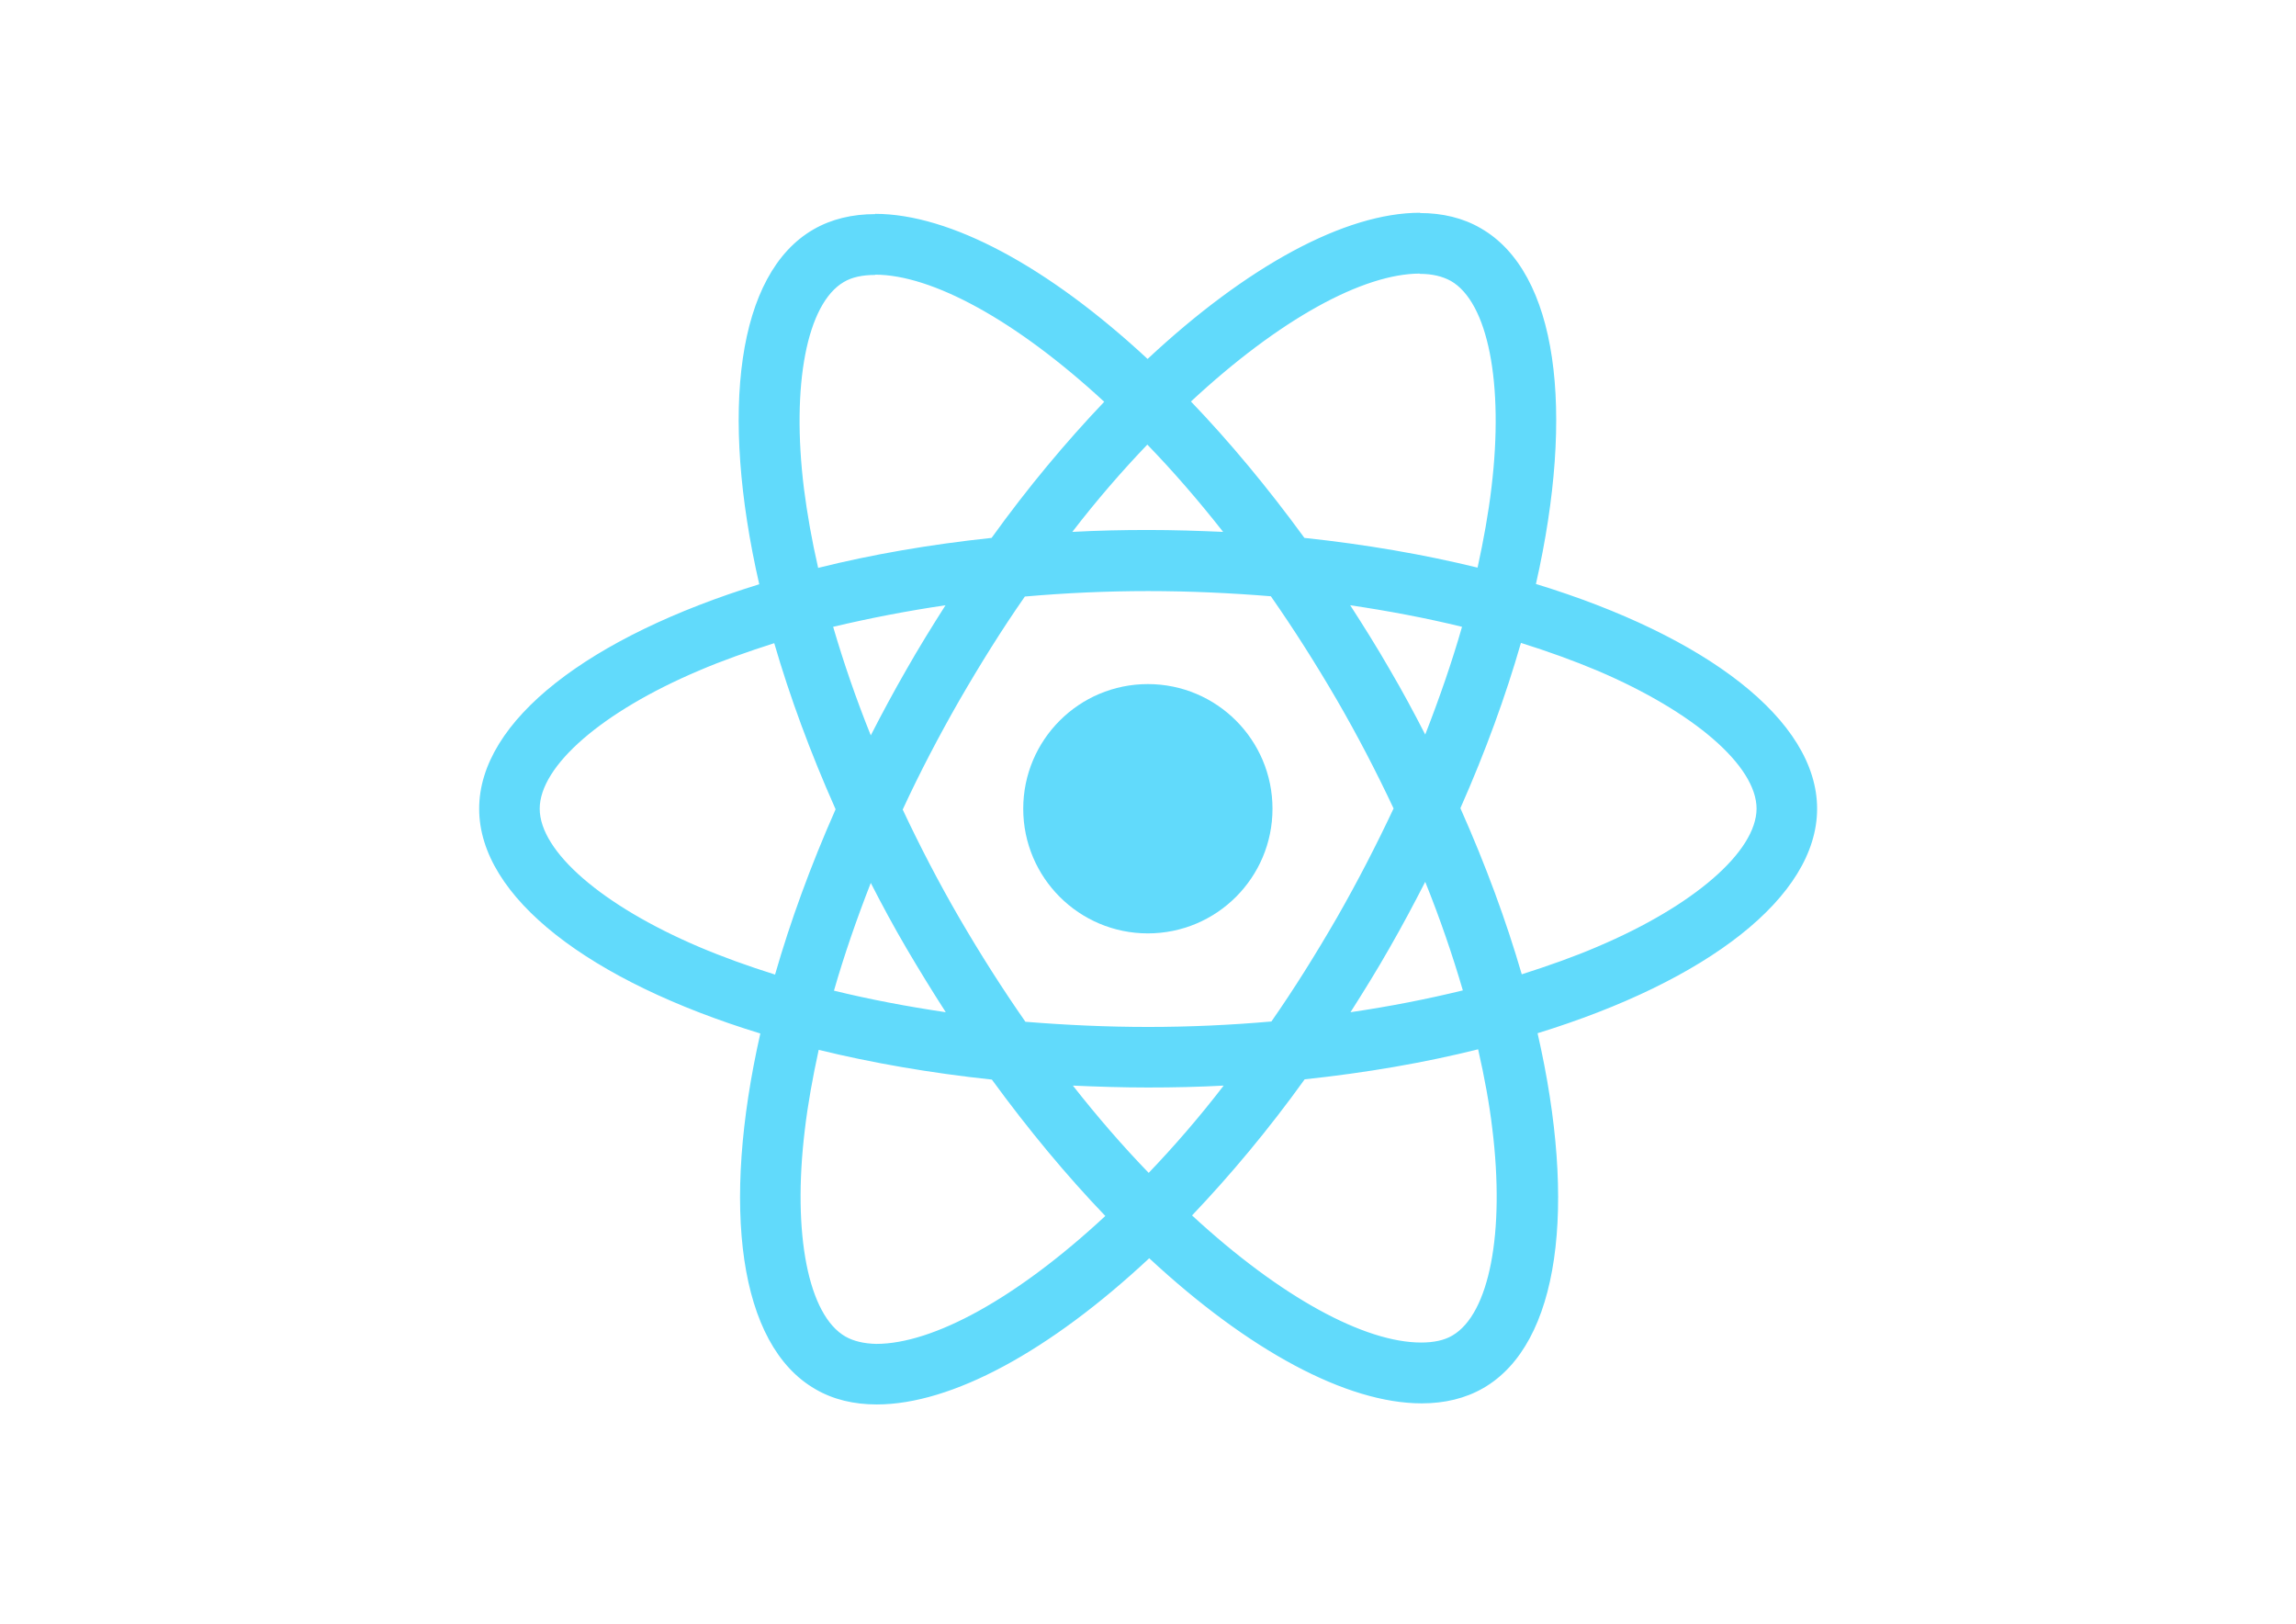
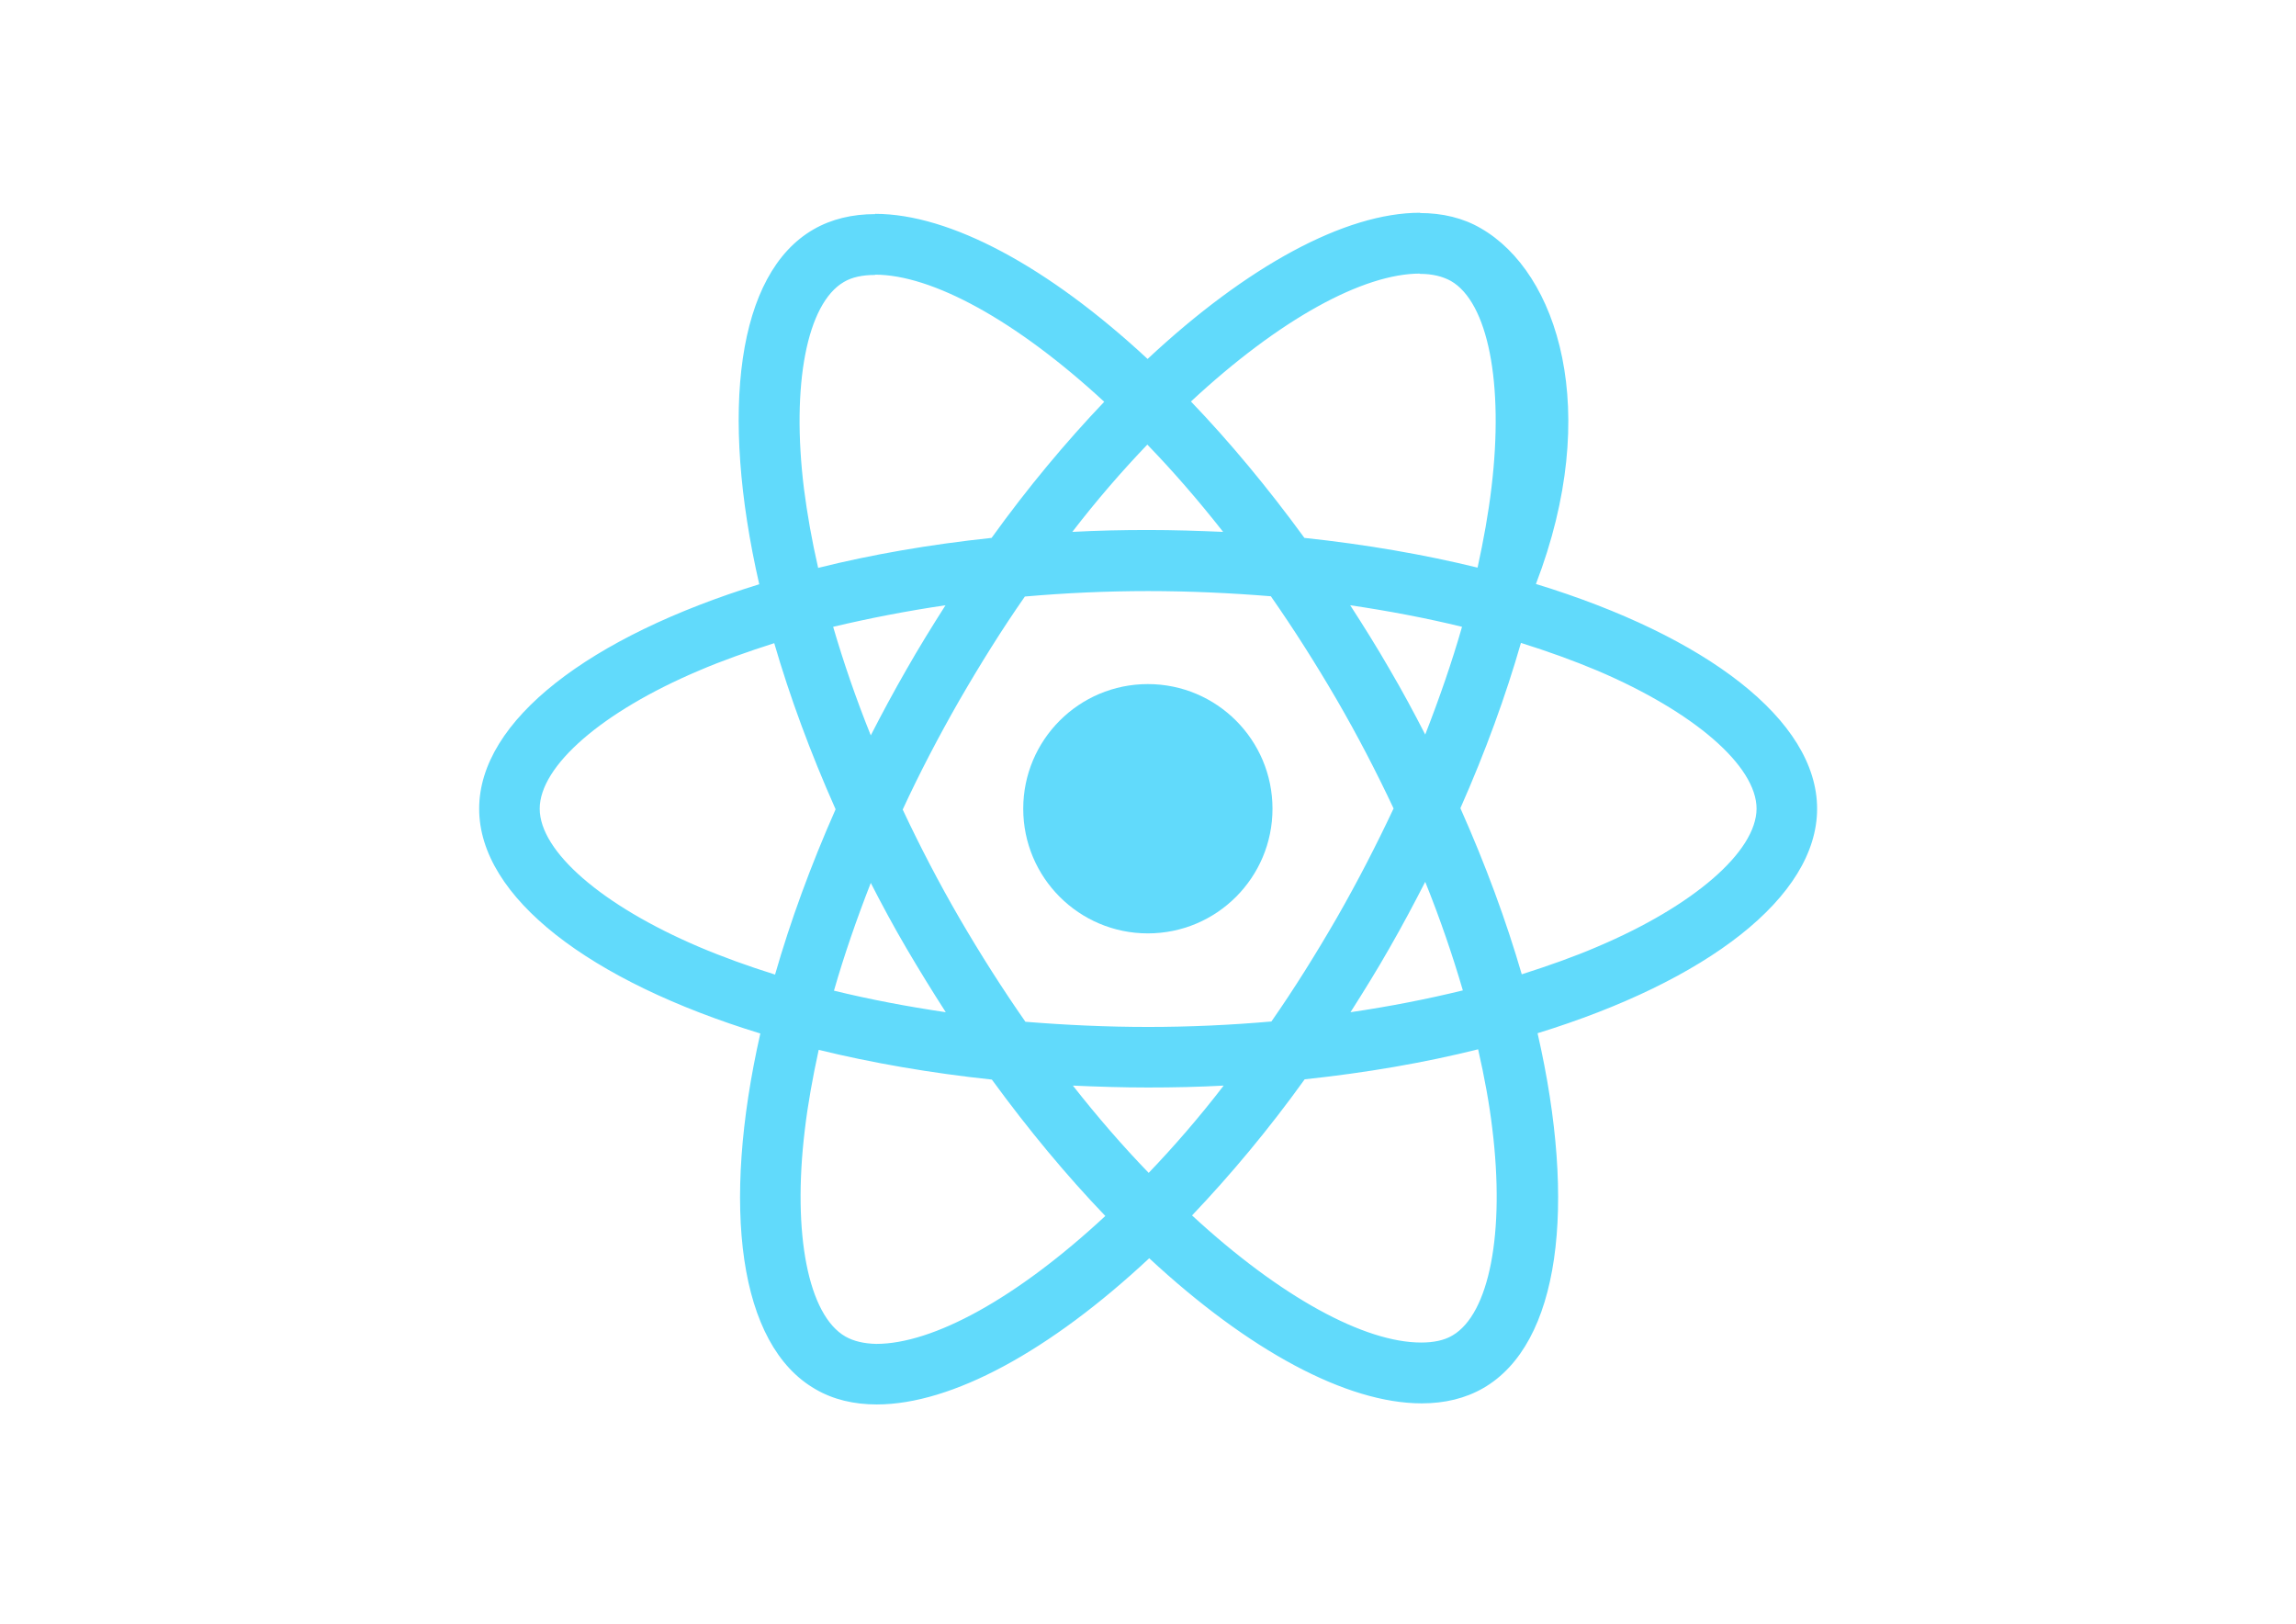
<svg xmlns="http://www.w3.org/2000/svg" viewBox="0 0 841.9 595.3">
  <g fill="#61DAFB">
-     <path d="M666.3 296.5c0-32.5-40.7-63.3-103.1-82.4 14.4-63.6 8-114.2-20.2-130.4-6.5-3.8-14.1-5.6-22.4-5.6v22.3c4.6 0 8.3.9 11.4 2.6 13.6 7.8 19.5 37.5 14.9 75.7-1.1 9.4-2.9 19.3-5.1 29.4-19.6-4.8-41-8.5-63.5-10.9-13.5-18.5-27.5-35.3-41.6-50 32.6-30.3 63.2-46.9 84-46.9V78c-27.5 0-63.5 19.6-99.9 53.6-36.4-33.8-72.4-53.2-99.9-53.2v22.3c20.7 0 51.4 16.5 84 46.6-14 14.7-28 31.4-41.3 49.9-22.6 2.4-44 6.1-63.6 11-2.3-10-4-19.7-5.2-29-4.7-38.2 1.1-67.9 14.6-75.8 3-1.8 6.9-2.6 11.5-2.6V78.5c-8.4 0-16 1.8-22.6 5.6-28.1 16.2-34.4 66.7-19.9 130.1-62.2 19.2-102.7 49.9-102.7 82.3 0 32.5 40.7 63.3 103.1 82.4-14.4 63.6-8 114.2 20.2 130.4 6.5 3.8 14.1 5.6 22.5 5.6 27.5 0 63.5-19.6 99.9-53.6 36.4 33.8 72.4 53.2 99.9 53.2 8.4 0 16-1.8 22.6-5.6 28.1-16.2 34.4-66.7 19.9-130.1 62-19.1 102.5-49.9 102.5-82.3zm-130.2-66.7c-3.7 12.9-8.3 26.2-13.5 39.5-4.1-8-8.4-16-13.1-24-4.6-8-9.5-15.8-14.4-23.4 14.2 2.1 27.9 4.7 41 7.9zm-45.8 106.5c-7.8 13.5-15.8 26.3-24.1 38.2-14.9 1.3-30 2-45.2 2-15.1 0-30.2-.7-45-1.9-8.3-11.9-16.4-24.6-24.2-38-7.6-13.1-14.5-26.4-20.8-39.8 6.2-13.4 13.2-26.8 20.7-39.9 7.8-13.5 15.8-26.3 24.1-38.2 14.9-1.3 30-2 45.2-2 15.1 0 30.2.7 45 1.9 8.3 11.9 16.4 24.6 24.2 38 7.6 13.1 14.5 26.4 20.8 39.8-6.3 13.4-13.2 26.8-20.7 39.9zm32.3-13c5.4 13.4 10 26.8 13.8 39.8-13.1 3.2-26.9 5.9-41.2 8 4.9-7.7 9.8-15.6 14.4-23.7 4.6-8 8.9-16.1 13-24.1zM421.2 430c-9.3-9.6-18.6-20.3-27.8-32 9 .4 18.2.7 27.5.7 9.4 0 18.7-.2 27.8-.7-9 11.7-18.3 22.4-27.5 32zm-74.4-58.9c-14.2-2.1-27.9-4.7-41-7.9 3.7-12.9 8.3-26.2 13.5-39.5 4.1 8 8.4 16 13.1 24 4.7 8 9.5 15.8 14.4 23.4zM420.7 163c9.3 9.6 18.6 20.3 27.8 32-9-.4-18.2-.7-27.5-.7-9.4 0-18.7.2-27.8.7 9-11.7 18.3-22.4 27.5-32zm-74 58.9c-4.9 7.7-9.8 15.6-14.4 23.7-4.6 8-8.9 16-13 24-5.4-13.4-10-26.8-13.8-39.8 13.1-3.1 26.9-5.8 41.2-7.9zm-90.5 125.2c-35.4-15.1-58.3-34.9-58.3-50.6 0-15.7 22.9-35.6 58.3-50.6 8.6-3.7 18-7 27.7-10.1 5.7 19.6 13.2 40 22.5 60.9-9.2 20.8-16.6 41.1-22.2 60.6-9.9-3.1-19.3-6.5-28-10.2zM310 490c-13.6-7.8-19.5-37.5-14.9-75.7 1.1-9.4 2.9-19.3 5.1-29.4 19.6 4.8 41 8.5 63.5 10.9 13.5 18.5 27.5 35.3 41.6 50-32.6 30.3-63.2 46.9-84 46.9-4.5-.1-8.3-1-11.3-2.7zm237.2-76.2c4.7 38.2-1.1 67.9-14.6 75.8-3 1.8-6.9 2.6-11.5 2.6-20.7 0-51.4-16.5-84-46.6 14-14.7 28-31.4 41.3-49.9 22.6-2.4 44-6.1 63.6-11 2.3 10.1 4.1 19.8 5.2 29.1zm38.5-66.7c-8.6 3.7-18 7-27.7 10.1-5.7-19.6-13.2-40-22.5-60.9 9.2-20.8 16.6-41.1 22.2-60.6 9.9 3.1 19.3 6.5 28.1 10.2 35.4 15.1 58.3 34.9 58.3 50.6-.1 15.7-23 35.6-58.4 50.6zM320.8 78.4z" />
+     <path d="M666.3 296.5c0-32.5-40.7-63.3-103.1-82.4 24.4-63.6 8-114.2-20.2-130.4-6.5-3.8-14.1-5.6-22.4-5.6v22.3c4.6 0 8.3.9 11.4 2.6 13.6 7.8 19.5 37.5 14.9 75.7-1.1 9.4-2.9 19.3-5.1 29.4-19.6-4.8-41-8.5-63.5-10.9-13.5-18.5-27.5-35.3-41.6-50 32.6-30.3 63.2-46.9 84-46.9V78c-27.5 0-63.5 19.6-99.9 53.6-36.4-33.8-72.4-53.2-99.9-53.2v22.3c20.7 0 51.4 16.5 84 46.6-14 14.7-28 31.4-41.3 49.9-22.6 2.4-44 6.1-63.6 11-2.3-10-4-19.7-5.2-29-4.7-38.2 1.1-67.9 14.6-75.8 3-1.8 6.9-2.6 11.5-2.6V78.5c-8.4 0-16 1.8-22.6 5.6-28.1 16.2-34.4 66.7-19.9 130.1-62.2 19.2-102.7 49.9-102.7 82.3 0 32.5 40.7 63.3 103.1 82.4-14.4 63.6-8 114.2 20.2 130.4 6.5 3.8 14.1 5.6 22.5 5.6 27.5 0 63.5-19.6 99.9-53.6 36.4 33.8 72.4 53.2 99.9 53.2 8.4 0 16-1.8 22.6-5.6 28.1-16.2 34.4-66.7 19.9-130.1 62-19.1 102.5-49.9 102.5-82.3zm-130.2-66.7c-3.7 12.9-8.3 26.2-13.5 39.5-4.1-8-8.4-16-13.1-24-4.6-8-9.5-15.8-14.4-23.4 14.2 2.1 27.9 4.7 41 7.9zm-45.8 106.5c-7.8 13.5-15.8 26.3-24.1 38.2-14.9 1.3-30 2-45.2 2-15.1 0-30.2-.7-45-1.9-8.3-11.9-16.4-24.6-24.2-38-7.6-13.1-14.5-26.4-20.8-39.8 6.2-13.4 13.2-26.8 20.7-39.9 7.8-13.5 15.8-26.3 24.1-38.2 14.9-1.3 30-2 45.2-2 15.1 0 30.2.7 45 1.9 8.3 11.9 16.4 24.6 24.2 38 7.6 13.1 14.5 26.4 20.8 39.8-6.3 13.4-13.2 26.8-20.7 39.9zm32.3-13c5.4 13.4 10 26.8 13.8 39.8-13.1 3.2-26.9 5.9-41.2 8 4.9-7.7 9.8-15.6 14.4-23.7 4.6-8 8.9-16.1 13-24.1zM421.2 430c-9.3-9.6-18.6-20.3-27.8-32 9 .4 18.2.7 27.5.7 9.4 0 18.7-.2 27.8-.7-9 11.7-18.3 22.4-27.5 32zm-74.4-58.9c-14.2-2.1-27.9-4.7-41-7.9 3.7-12.9 8.3-26.2 13.5-39.5 4.1 8 8.4 16 13.1 24 4.7 8 9.5 15.8 14.4 23.4zM420.7 163c9.3 9.6 18.6 20.3 27.8 32-9-.4-18.2-.7-27.5-.7-9.4 0-18.7.2-27.8.7 9-11.7 18.3-22.4 27.5-32zm-74 58.9c-4.9 7.7-9.8 15.6-14.4 23.7-4.6 8-8.9 16-13 24-5.4-13.4-10-26.8-13.8-39.8 13.1-3.1 26.9-5.8 41.2-7.9zm-90.5 125.2c-35.4-15.1-58.3-34.9-58.3-50.6 0-15.7 22.9-35.6 58.3-50.6 8.6-3.7 18-7 27.7-10.1 5.7 19.6 13.2 40 22.5 60.9-9.2 20.8-16.6 41.1-22.2 60.6-9.9-3.1-19.3-6.5-28-10.2zM310 490c-13.6-7.8-19.5-37.5-14.9-75.7 1.1-9.4 2.9-19.3 5.1-29.4 19.6 4.8 41 8.5 63.5 10.9 13.5 18.5 27.5 35.3 41.6 50-32.6 30.3-63.2 46.9-84 46.9-4.5-.1-8.3-1-11.3-2.7zm237.2-76.2c4.7 38.2-1.1 67.9-14.6 75.8-3 1.8-6.9 2.6-11.5 2.6-20.7 0-51.4-16.5-84-46.6 14-14.7 28-31.4 41.3-49.9 22.6-2.4 44-6.1 63.6-11 2.3 10.1 4.1 19.8 5.2 29.1zm38.5-66.7c-8.6 3.7-18 7-27.7 10.1-5.7-19.6-13.2-40-22.5-60.9 9.2-20.8 16.6-41.1 22.2-60.6 9.9 3.1 19.3 6.5 28.1 10.2 35.4 15.1 58.3 34.9 58.3 50.6-.1 15.7-23 35.6-58.4 50.6zM320.8 78.4z" />
    <circle cx="420.9" cy="296.5" r="45.7" />
    <path d="M520.5 78.1z" />
  </g>
</svg>
